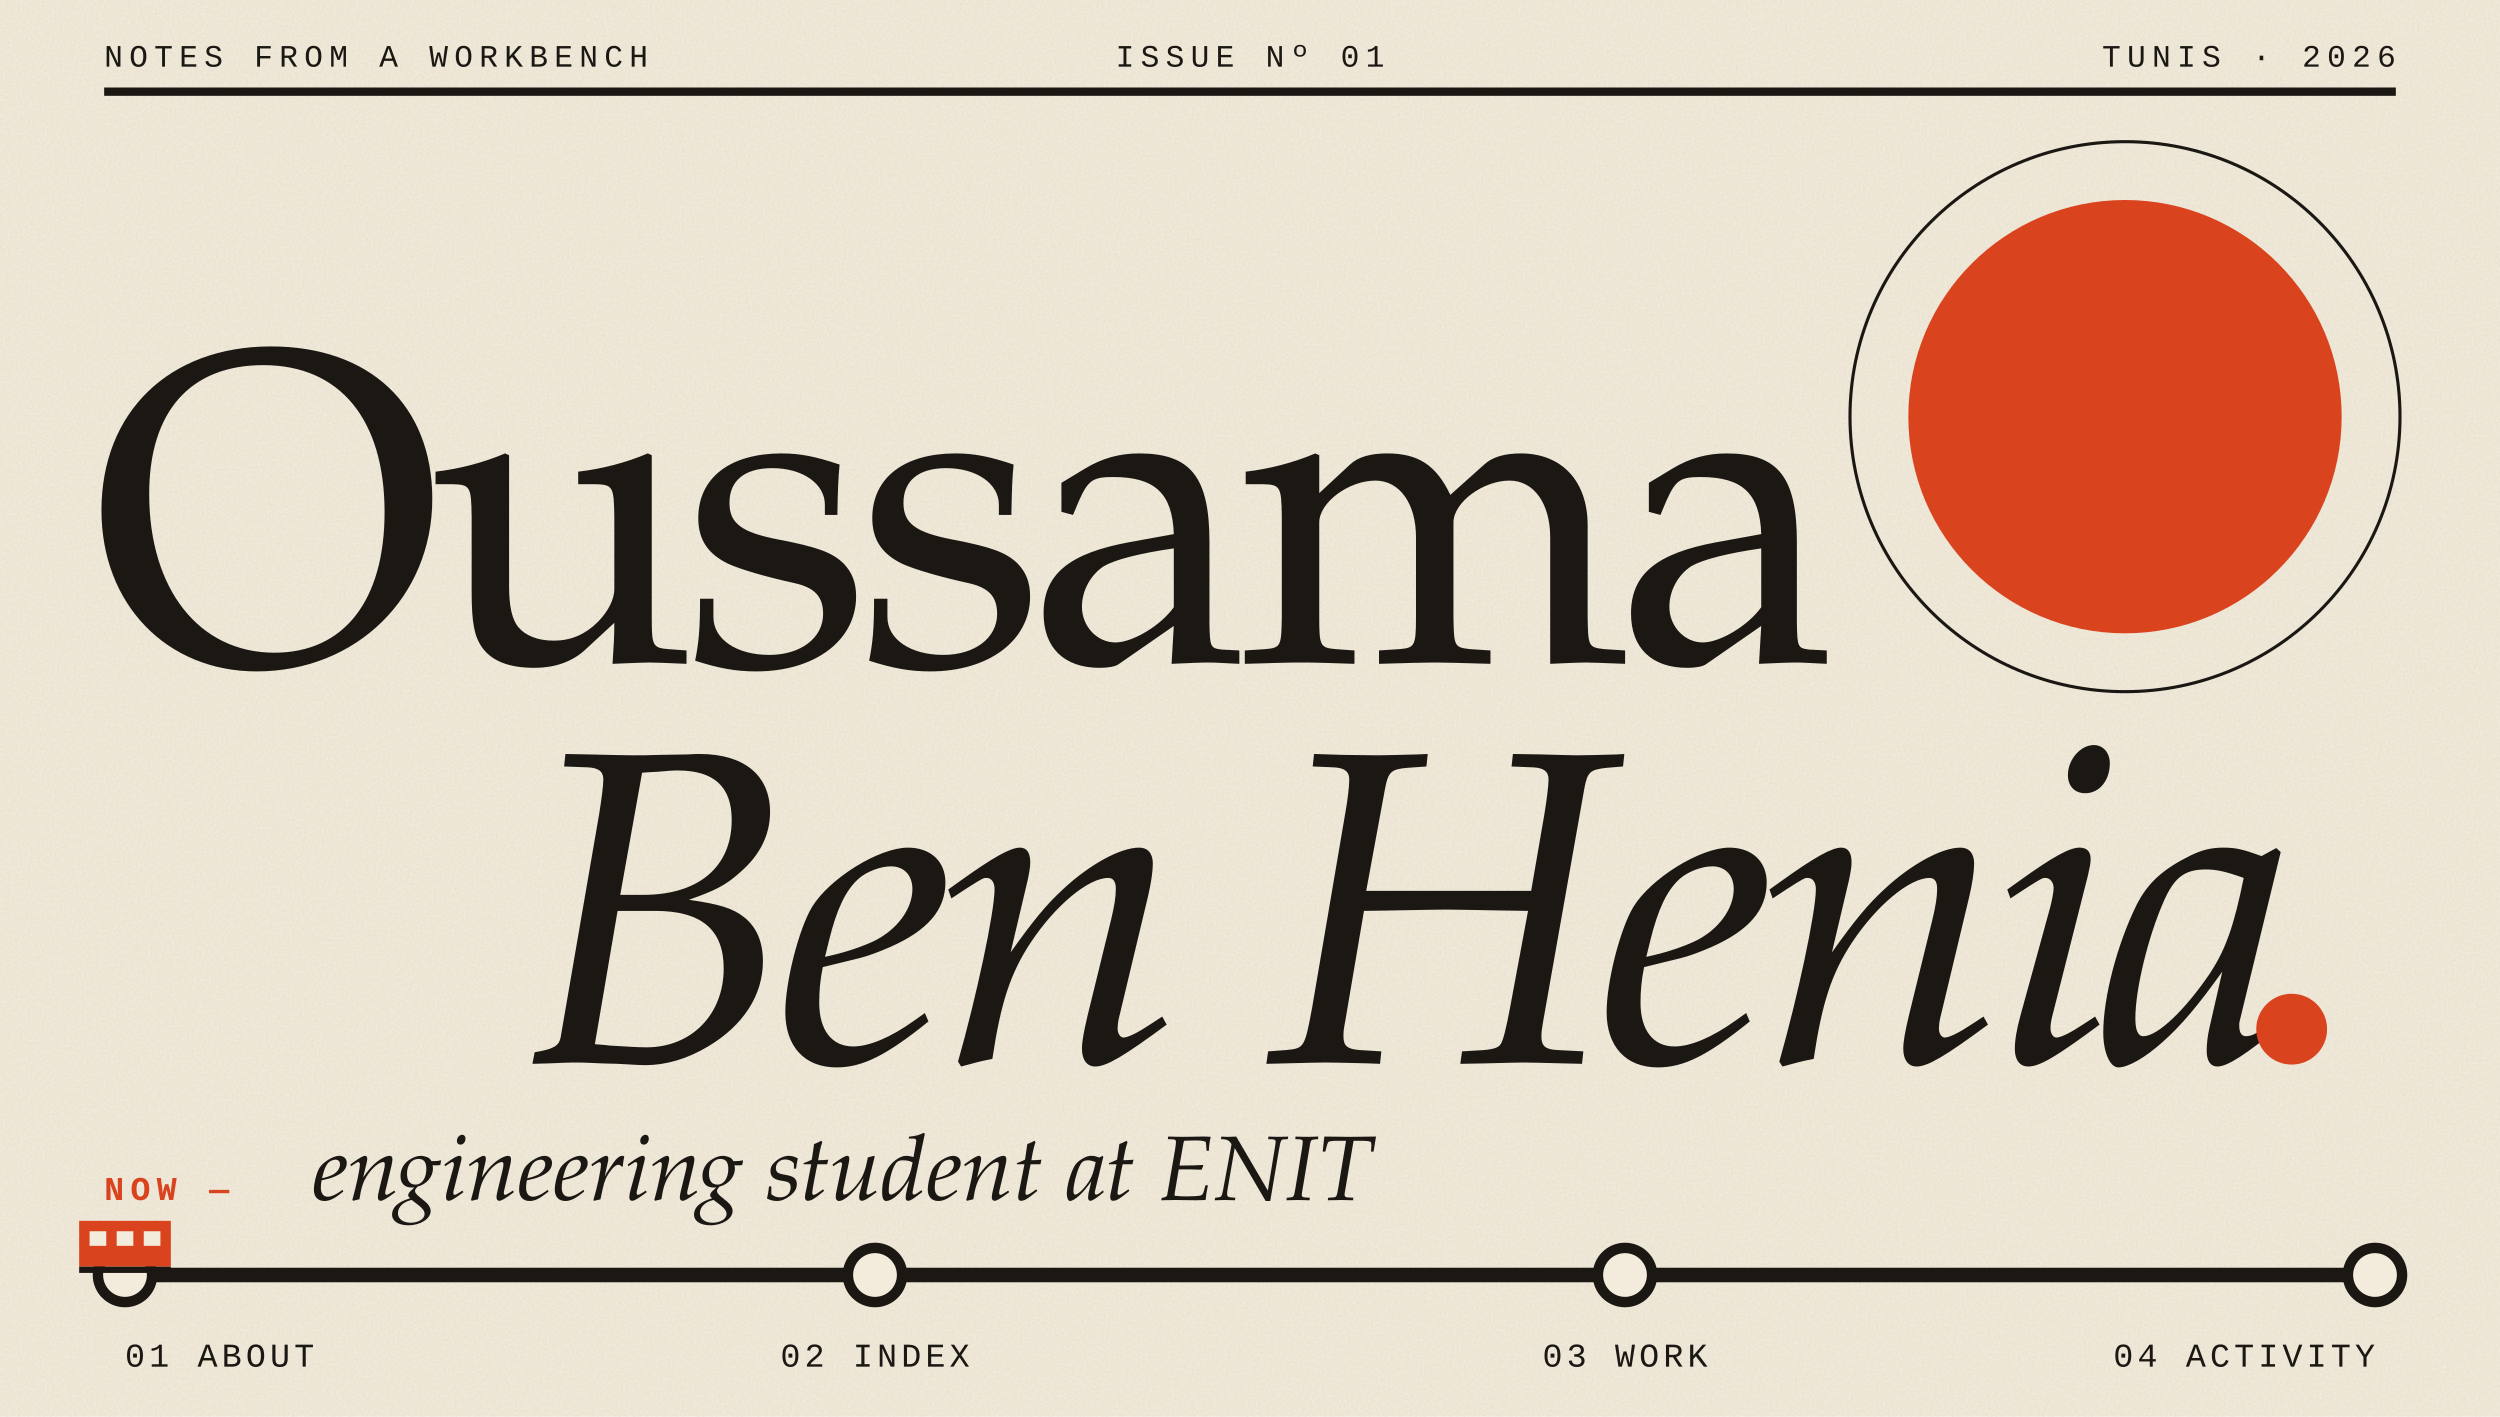
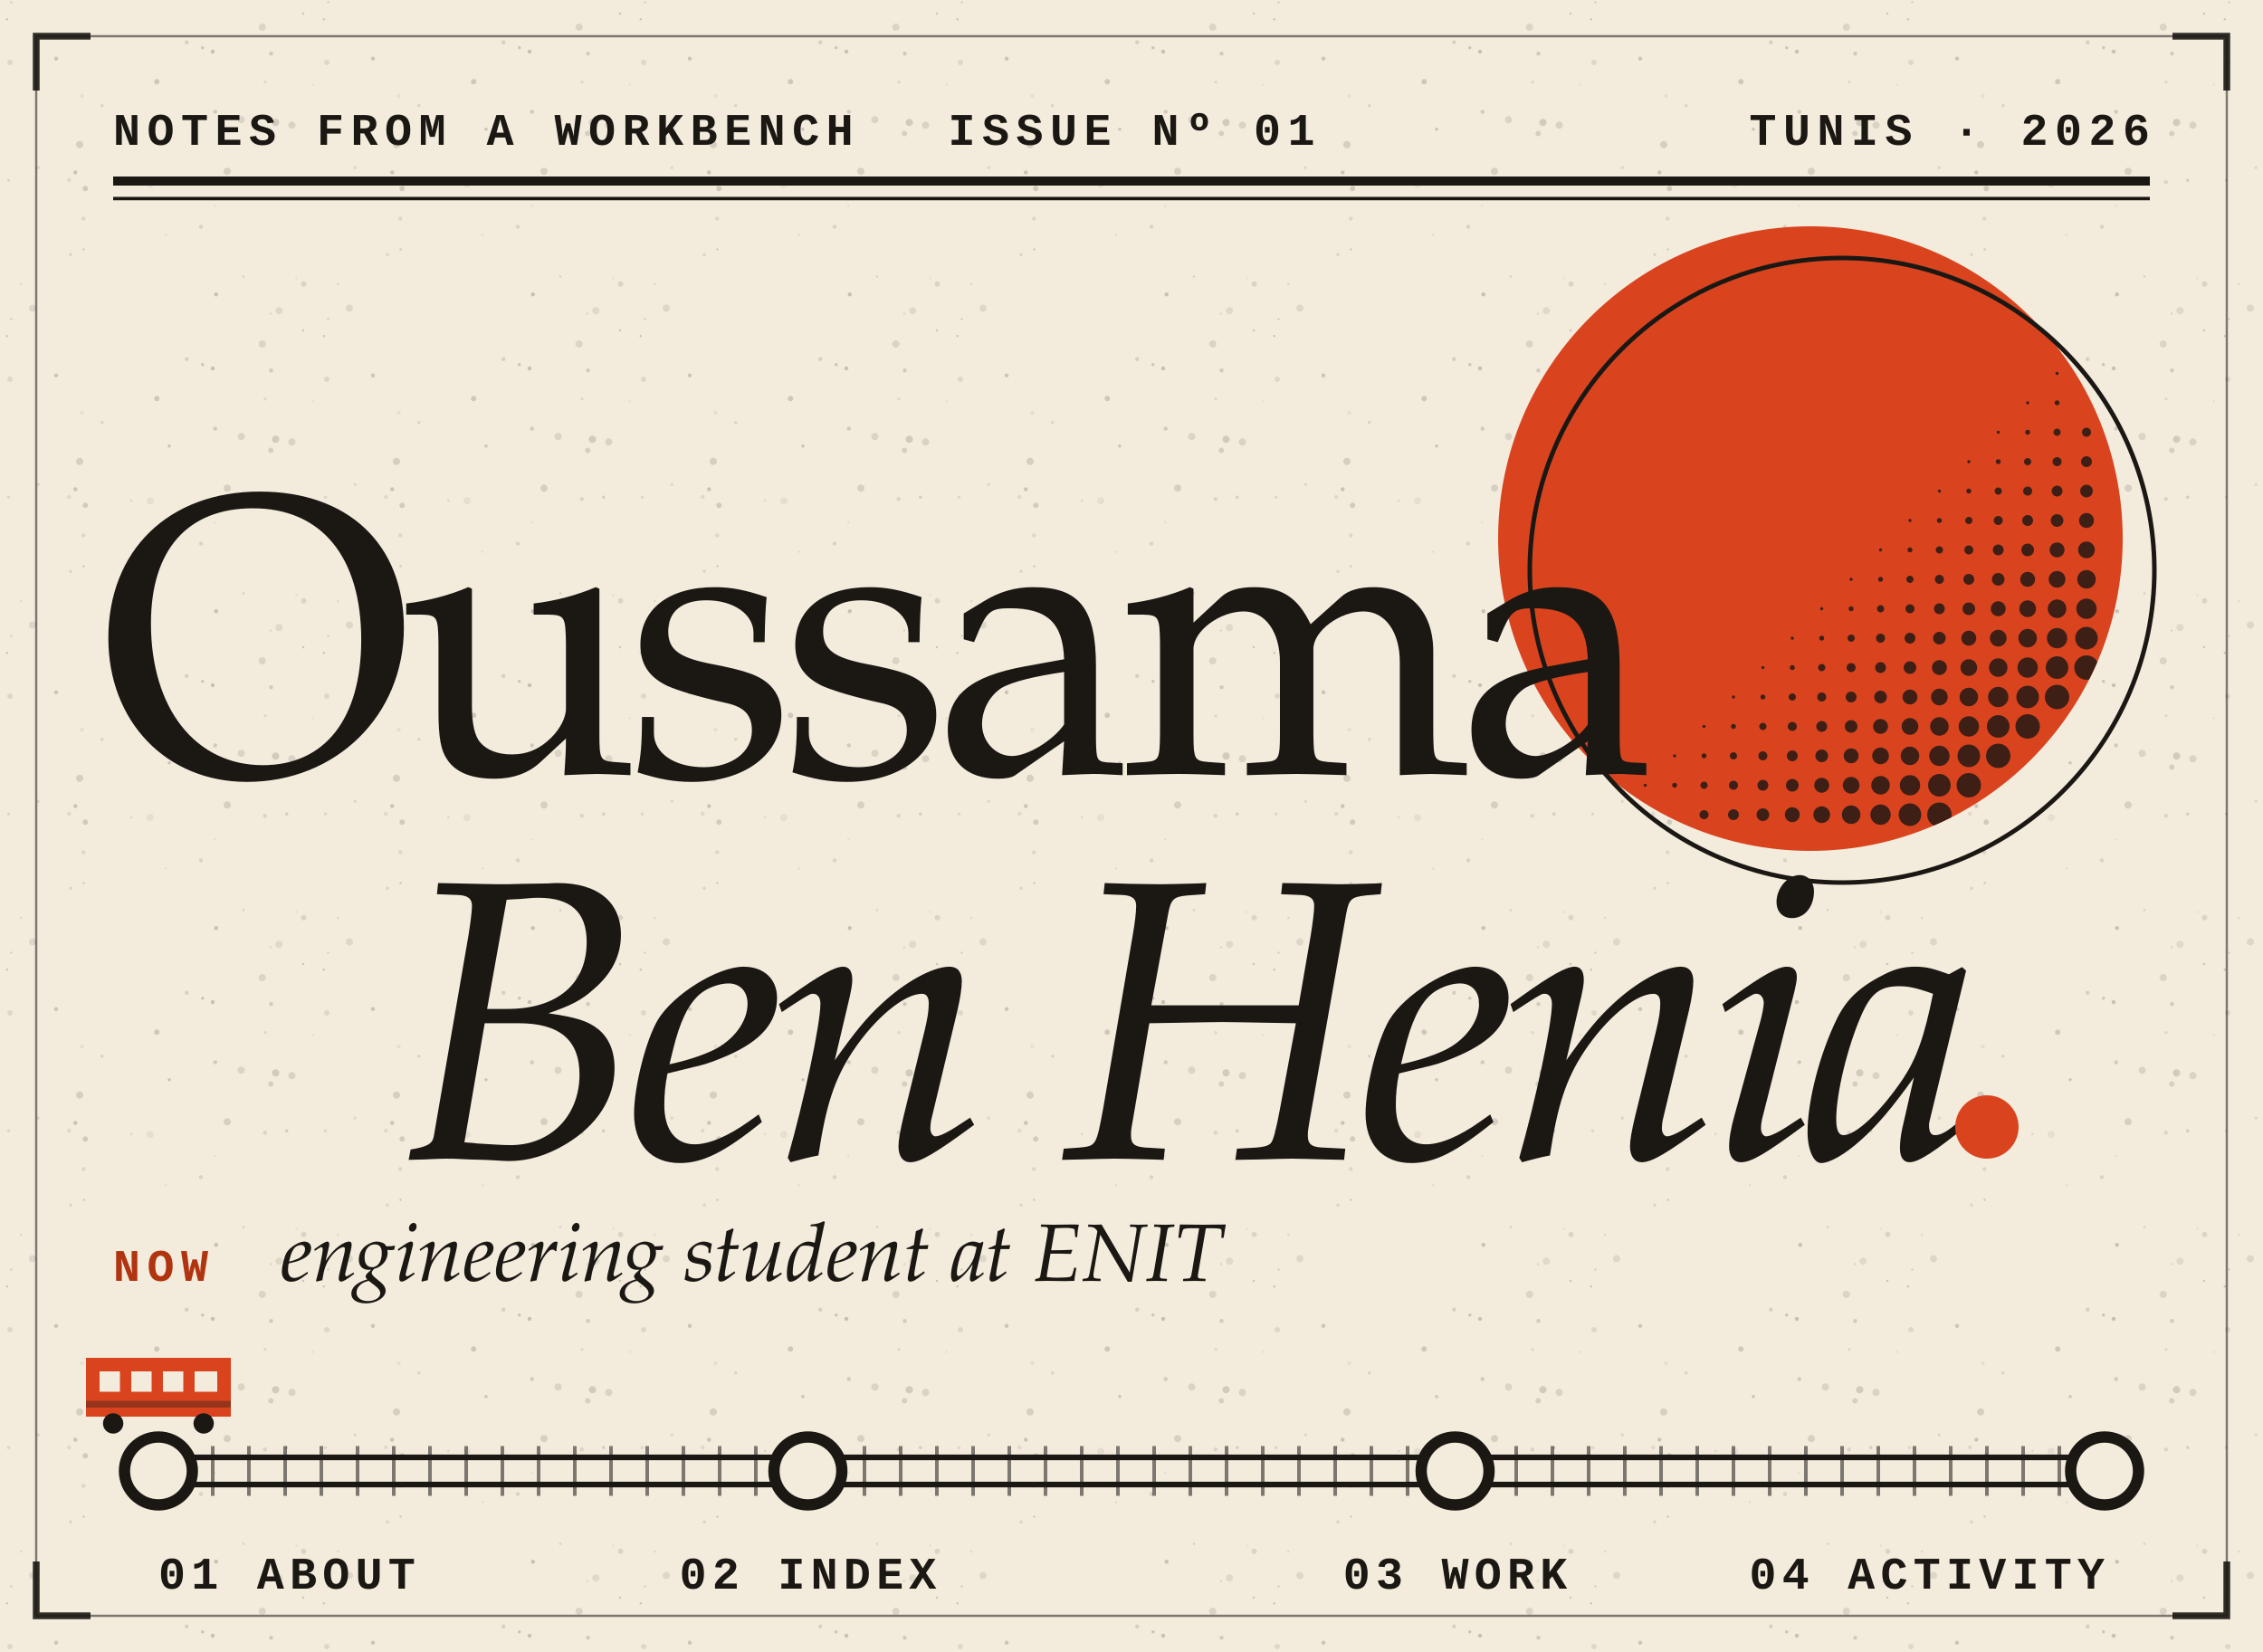
- <svg xmlns="http://www.w3.org/2000/svg" viewBox="0 0 1200 680" width="1200" height="680" role="img" aria-labelledby="t d">
-   <style>.r{opacity:0}.r0{opacity:1}@keyframes r0{0%,17%{opacity:1}20%,97%{opacity:0}100%{opacity:1}}.r0{animation:r0 25s ease-in-out infinite}@keyframes r1{0%,17%{opacity:0}20%,37%{opacity:1}40%,100%{opacity:0}}.r1{animation:r1 25s ease-in-out infinite}@keyframes r2{0%,37%{opacity:0}40%,57%{opacity:1}60%,100%{opacity:0}}.r2{animation:r2 25s ease-in-out infinite}@keyframes r3{0%,57%{opacity:0}60%,77%{opacity:1}80%,100%{opacity:0}}.r3{animation:r3 25s ease-in-out infinite}@keyframes r4{0%,77%{opacity:0}80%,97%{opacity:1}100%,100%{opacity:0}}.r4{animation:r4 25s ease-in-out infinite}@keyframes run{0%,8%{transform:translateX(0)}28%,36%{transform:translateX(360px)}56%,64%{transform:translateX(720px)}84%,100%{transform:translateX(1080px)}}.train{animation:run 32s cubic-bezier(.6,0,.4,1) infinite alternate}@keyframes rise{from{opacity:0;transform:translateY(18px)}to{opacity:1;transform:none}}.a1{animation:rise 1.1s .1s cubic-bezier(.2,.7,.2,1) both}.a2{animation:rise 1.1s .3s cubic-bezier(.2,.7,.2,1) both}.a3{animation:rise 1.1s .5s cubic-bezier(.2,.7,.2,1) both}@media (prefers-reduced-motion: reduce){*{animation:none!important}}</style>
+ <svg xmlns="http://www.w3.org/2000/svg" viewBox="0 0 1000 730" width="1000" height="730" role="img" aria-labelledby="t d">
+   <style>.r{opacity:0}.r0{opacity:1}@keyframes r0{0%,17%{opacity:1}20%,97.5%{opacity:0}100%{opacity:1}}.r0{animation:r0 25s ease-in-out infinite}@keyframes r1{0%,20%{opacity:0}22.5%,37%{opacity:1}40%,100%{opacity:0}}.r1{animation:r1 25s ease-in-out infinite}@keyframes r2{0%,40%{opacity:0}42.5%,57%{opacity:1}60%,100%{opacity:0}}.r2{animation:r2 25s ease-in-out infinite}@keyframes r3{0%,60%{opacity:0}62.5%,77%{opacity:1}80%,100%{opacity:0}}.r3{animation:r3 25s ease-in-out infinite}@keyframes r4{0%,80%{opacity:0}82.5%,97%{opacity:1}100%,100%{opacity:0}}.r4{animation:r4 25s ease-in-out infinite}@keyframes run{0%,8%{transform:translateX(0)}28%,36%{transform:translateX(287px)}56%,64%{transform:translateX(573px)}84%,100%{transform:translateX(860px)}}.train{animation:run 32s cubic-bezier(.6,0,.4,1) infinite alternate}@keyframes rise{from{transform:translateY(14px)}to{transform:none}}.a1{animation:rise 1.1s .1s cubic-bezier(.2,.7,.2,1) both}.a2{animation:rise 1.1s .3s cubic-bezier(.2,.7,.2,1) both}.a3{animation:rise 1.1s .5s cubic-bezier(.2,.7,.2,1) both}@media (prefers-reduced-motion: reduce){*{animation:none!important}}</style>
  <defs>
-     <filter id="grain" x="0" y="0" width="100%" height="100%">
-       <feTurbulence type="fractalNoise" baseFrequency=".85" numOctaves="2" seed="4" result="n" />
-       <feColorMatrix in="n" type="matrix" values="0 0 0 0 .25  0 0 0 0 .2  0 0 0 0 .1  0 0 0 .11 0" />
-     </filter>
+     <pattern id="sp" width="140" height="140" patternUnits="userSpaceOnUse">
+       <circle cx="33.3" cy="76.2" r="0.9" fill="#1B1814" fill-opacity="0.19" />
+       <circle cx="66.4" cy="81.3" r="1.6" fill="#1B1814" fill-opacity="0.06" />
+       <circle cx="117.2" cy="36.3" r="0.7" fill="#1B1814" fill-opacity="0.09" />
+       <circle cx="100.4" cy="75.7" r="1.6" fill="#1B1814" fill-opacity="0.13" />
+       <circle cx="89.5" cy="21.1" r="0.7" fill="#1B1814" fill-opacity="0.18" />
+       <circle cx="73.2" cy="103.8" r="0.5" fill="#1B1814" fill-opacity="0.08" />
+       <circle cx="134.0" cy="6.0" r="0.5" fill="#1B1814" fill-opacity="0.18" />
+       <circle cx="37.7" cy="83.3" r="1.2" fill="#1B1814" fill-opacity="0.16" />
+       <circle cx="129.0" cy="55.3" r="1.6" fill="#1B1814" fill-opacity="0.12" />
+       <circle cx="131.0" cy="123.0" r="0.5" fill="#1B1814" fill-opacity="0.07" />
+       <circle cx="69.3" cy="36.1" r="1.2" fill="#1B1814" fill-opacity="0.17" />
+       <circle cx="119.7" cy="59.0" r="1.2" fill="#1B1814" fill-opacity="0.14" />
+       <circle cx="74.8" cy="57.1" r="0.7" fill="#1B1814" fill-opacity="0.19" />
+       <circle cx="95.5" cy="130.1" r="0.9" fill="#1B1814" fill-opacity="0.20" />
+       <circle cx="94.0" cy="22.8" r="0.9" fill="#1B1814" fill-opacity="0.20" />
+       <circle cx="126.7" cy="79.7" r="0.7" fill="#1B1814" fill-opacity="0.15" />
+       <circle cx="138.3" cy="37.4" r="0.5" fill="#1B1814" fill-opacity="0.07" />
+       <circle cx="119.6" cy="138.6" r="0.5" fill="#1B1814" fill-opacity="0.11" />
+       <circle cx="9.3" cy="125.6" r="0.5" fill="#1B1814" fill-opacity="0.10" />
+       <circle cx="107.6" cy="122.2" r="0.5" fill="#1B1814" fill-opacity="0.14" />
+       <circle cx="106.6" cy="52.9" r="1.6" fill="#1B1814" fill-opacity="0.11" />
+       <circle cx="123.3" cy="137.3" r="1.6" fill="#1B1814" fill-opacity="0.09" />
+       <circle cx="5.0" cy="1.0" r="0.5" fill="#1B1814" fill-opacity="0.14" />
+       <circle cx="4.4" cy="27.6" r="1.2" fill="#1B1814" fill-opacity="0.10" />
+       <circle cx="36.9" cy="96.6" r="0.9" fill="#1B1814" fill-opacity="0.10" />
+       <circle cx="134.2" cy="125.5" r="1.2" fill="#1B1814" fill-opacity="0.11" />
+       <circle cx="121.8" cy="54.1" r="1.6" fill="#1B1814" fill-opacity="0.16" />
+       <circle cx="14.4" cy="136.2" r="1.6" fill="#1B1814" fill-opacity="0.10" />
+       <circle cx="88.8" cy="100.2" r="0.9" fill="#1B1814" fill-opacity="0.12" />
+       <circle cx="36.2" cy="42.4" r="0.9" fill="#1B1814" fill-opacity="0.06" />
+       <circle cx="58.1" cy="81.2" r="0.5" fill="#1B1814" fill-opacity="0.11" />
+       <circle cx="82.5" cy="18.7" r="0.9" fill="#1B1814" fill-opacity="0.13" />
+       <circle cx="95.1" cy="49.4" r="0.9" fill="#1B1814" fill-opacity="0.16" />
+       <circle cx="3.1" cy="8.5" r="0.5" fill="#1B1814" fill-opacity="0.19" />
+       <circle cx="35.2" cy="63.9" r="1.6" fill="#1B1814" fill-opacity="0.14" />
+       <circle cx="24.8" cy="25.9" r="0.9" fill="#1B1814" fill-opacity="0.18" />
+       <circle cx="37.0" cy="110.2" r="0.5" fill="#1B1814" fill-opacity="0.17" />
+       <circle cx="3.8" cy="79.7" r="0.7" fill="#1B1814" fill-opacity="0.10" />
+       <circle cx="31.2" cy="112.5" r="0.7" fill="#1B1814" fill-opacity="0.11" />
+       <circle cx="94.9" cy="90.9" r="0.5" fill="#1B1814" fill-opacity="0.07" />
+       <circle cx="45.1" cy="46.7" r="0.7" fill="#1B1814" fill-opacity="0.12" />
+       <circle cx="119.8" cy="23.7" r="0.9" fill="#1B1814" fill-opacity="0.16" />
+       <circle cx="30.5" cy="79.6" r="0.9" fill="#1B1814" fill-opacity="0.09" />
+       <circle cx="16.9" cy="74.1" r="0.7" fill="#1B1814" fill-opacity="0.10" />
+       <circle cx="117.1" cy="80.5" r="0.9" fill="#1B1814" fill-opacity="0.11" />
+       <circle cx="115.9" cy="12.0" r="1.6" fill="#1B1814" fill-opacity="0.11" />
+     </pattern>
  </defs>
-   <rect width="1200" height="680" fill="#F3ECDD" />
-   <rect width="1200" height="680" filter="url(#grain)" />
-   <rect x="50" y="42" width="1100" height="4" fill="#1B1814" />
-   <text x="50" y="32" font-family="ui-monospace,'SF Mono',Menlo,Consolas,'Liberation Mono','DejaVu Sans Mono',monospace" font-size="15" font-weight="500" fill="#1B1814" text-anchor="start" letter-spacing="3">NOTES FROM A WORKBENCH</text>
-   <text x="600" y="32" font-family="ui-monospace,'SF Mono',Menlo,Consolas,'Liberation Mono','DejaVu Sans Mono',monospace" font-size="15" font-weight="500" fill="#1B1814" text-anchor="middle" letter-spacing="3">ISSUE Nº 01</text>
-   <text x="1150" y="32" font-family="ui-monospace,'SF Mono',Menlo,Consolas,'Liberation Mono','DejaVu Sans Mono',monospace" font-size="15" font-weight="500" fill="#1B1814" text-anchor="end" letter-spacing="3">TUNIS · 2026</text>
-   <circle cx="1020" cy="200" r="104" fill="#D9441F" />
-   <circle cx="1020" cy="200" r="132" fill="none" stroke="#1B1814" stroke-width="1.5" />
+   <rect width="1000" height="730" fill="#F3ECDD" />
+   <rect width="1000" height="730" fill="url(#sp)" />
+   <rect x="16" y="16" width="968" height="698" fill="none" stroke="#1B1814" stroke-opacity="0.55" stroke-width="1" />
+   <g stroke="#1B1814" stroke-width="3" stroke-opacity=".9">
+     <path d="M16 40V16H40" fill="none" />
+     <path d="M984 40V16H960" fill="none" />
+     <path d="M16 690V714H40" fill="none" />
+     <path d="M984 690V714H960" fill="none" />
+   </g>
+   <text x="50" y="64" font-family="ui-monospace,'SF Mono',Menlo,Consolas,'Liberation Mono','DejaVu Sans Mono',monospace" font-size="20" font-weight="700" fill="#1B1814" text-anchor="start" letter-spacing="3">NOTES FROM A WORKBENCH</text>
+   <text x="500" y="64" font-family="ui-monospace,'SF Mono',Menlo,Consolas,'Liberation Mono','DejaVu Sans Mono',monospace" font-size="20" font-weight="700" fill="#1B1814" text-anchor="middle" letter-spacing="3">ISSUE Nº 01</text>
+   <text x="950" y="64" font-family="ui-monospace,'SF Mono',Menlo,Consolas,'Liberation Mono','DejaVu Sans Mono',monospace" font-size="20" font-weight="700" fill="#1B1814" text-anchor="end" letter-spacing="3">TUNIS · 2026</text>
+   <rect x="50" y="78" width="900" height="4" fill="#1B1814" />
+   <rect x="50" y="87" width="900" height="1.5" fill="#1B1814" />
+   <clipPath id="disc">
+     <circle cx="800" cy="238" r="138" />
+   </clipPath>
+   <circle cx="800" cy="238" r="138" fill="#D9441F" />
+   <g clip-path="url(#disc)" fill="#1B1814" fill-opacity=".82">
+     <circle cx="727" cy="347" r="0.7" />
+     <circle cx="740" cy="334" r="0.7" />
+     <circle cx="740" cy="347" r="1.1" />
+     <circle cx="753" cy="321" r="0.7" />
+     <circle cx="753" cy="334" r="1.1" />
+     <circle cx="753" cy="347" r="1.6" />
+     <circle cx="753" cy="360" r="2.0" />
+     <circle cx="766" cy="308" r="0.7" />
+     <circle cx="766" cy="321" r="1.1" />
+     <circle cx="766" cy="334" r="1.6" />
+     <circle cx="766" cy="347" r="2.0" />
+     <circle cx="766" cy="360" r="2.4" />
+     <circle cx="779" cy="295" r="0.7" />
+     <circle cx="779" cy="308" r="1.1" />
+     <circle cx="779" cy="321" r="1.6" />
+     <circle cx="779" cy="334" r="2.0" />
+     <circle cx="779" cy="347" r="2.4" />
+     <circle cx="779" cy="360" r="2.8" />
+     <circle cx="792" cy="282" r="0.7" />
+     <circle cx="792" cy="295" r="1.1" />
+     <circle cx="792" cy="308" r="1.6" />
+     <circle cx="792" cy="321" r="2.0" />
+     <circle cx="792" cy="334" r="2.4" />
+     <circle cx="792" cy="347" r="2.8" />
+     <circle cx="792" cy="360" r="3.3" />
+     <circle cx="805" cy="269" r="0.7" />
+     <circle cx="805" cy="282" r="1.1" />
+     <circle cx="805" cy="295" r="1.6" />
+     <circle cx="805" cy="308" r="2.0" />
+     <circle cx="805" cy="321" r="2.4" />
+     <circle cx="805" cy="334" r="2.8" />
+     <circle cx="805" cy="347" r="3.3" />
+     <circle cx="805" cy="360" r="3.7" />
+     <circle cx="818" cy="256" r="0.7" />
+     <circle cx="818" cy="269" r="1.1" />
+     <circle cx="818" cy="282" r="1.6" />
+     <circle cx="818" cy="295" r="2.0" />
+     <circle cx="818" cy="308" r="2.4" />
+     <circle cx="818" cy="321" r="2.8" />
+     <circle cx="818" cy="334" r="3.3" />
+     <circle cx="818" cy="347" r="3.7" />
+     <circle cx="818" cy="360" r="4.1" />
+     <circle cx="831" cy="243" r="0.7" />
+     <circle cx="831" cy="256" r="1.1" />
+     <circle cx="831" cy="269" r="1.6" />
+     <circle cx="831" cy="282" r="2.0" />
+     <circle cx="831" cy="295" r="2.4" />
+     <circle cx="831" cy="308" r="2.8" />
+     <circle cx="831" cy="321" r="3.3" />
+     <circle cx="831" cy="334" r="3.7" />
+     <circle cx="831" cy="347" r="4.1" />
+     <circle cx="831" cy="360" r="4.5" />
+     <circle cx="844" cy="230" r="0.7" />
+     <circle cx="844" cy="243" r="1.1" />
+     <circle cx="844" cy="256" r="1.6" />
+     <circle cx="844" cy="269" r="2.0" />
+     <circle cx="844" cy="282" r="2.4" />
+     <circle cx="844" cy="295" r="2.8" />
+     <circle cx="844" cy="308" r="3.3" />
+     <circle cx="844" cy="321" r="3.7" />
+     <circle cx="844" cy="334" r="4.1" />
+     <circle cx="844" cy="347" r="4.5" />
+     <circle cx="844" cy="360" r="5.0" />
+     <circle cx="857" cy="217" r="0.7" />
+     <circle cx="857" cy="230" r="1.1" />
+     <circle cx="857" cy="243" r="1.6" />
+     <circle cx="857" cy="256" r="2.0" />
+     <circle cx="857" cy="269" r="2.4" />
+     <circle cx="857" cy="282" r="2.8" />
+     <circle cx="857" cy="295" r="3.3" />
+     <circle cx="857" cy="308" r="3.7" />
+     <circle cx="857" cy="321" r="4.1" />
+     <circle cx="857" cy="334" r="4.5" />
+     <circle cx="857" cy="347" r="5.0" />
+     <circle cx="857" cy="360" r="5.4" />
+     <circle cx="870" cy="204" r="0.7" />
+     <circle cx="870" cy="217" r="1.1" />
+     <circle cx="870" cy="230" r="1.6" />
+     <circle cx="870" cy="243" r="2.0" />
+     <circle cx="870" cy="256" r="2.4" />
+     <circle cx="870" cy="269" r="2.8" />
+     <circle cx="870" cy="282" r="3.3" />
+     <circle cx="870" cy="295" r="3.7" />
+     <circle cx="870" cy="308" r="4.1" />
+     <circle cx="870" cy="321" r="4.5" />
+     <circle cx="870" cy="334" r="5.0" />
+     <circle cx="870" cy="347" r="5.4" />
+     <circle cx="883" cy="191" r="0.7" />
+     <circle cx="883" cy="204" r="1.1" />
+     <circle cx="883" cy="217" r="1.6" />
+     <circle cx="883" cy="230" r="2.0" />
+     <circle cx="883" cy="243" r="2.4" />
+     <circle cx="883" cy="256" r="2.8" />
+     <circle cx="883" cy="269" r="3.3" />
+     <circle cx="883" cy="282" r="3.7" />
+     <circle cx="883" cy="295" r="4.1" />
+     <circle cx="883" cy="308" r="4.5" />
+     <circle cx="883" cy="321" r="5.0" />
+     <circle cx="883" cy="334" r="5.4" />
+     <circle cx="896" cy="178" r="0.7" />
+     <circle cx="896" cy="191" r="1.1" />
+     <circle cx="896" cy="204" r="1.6" />
+     <circle cx="896" cy="217" r="2.0" />
+     <circle cx="896" cy="230" r="2.4" />
+     <circle cx="896" cy="243" r="2.8" />
+     <circle cx="896" cy="256" r="3.3" />
+     <circle cx="896" cy="269" r="3.7" />
+     <circle cx="896" cy="282" r="4.1" />
+     <circle cx="896" cy="295" r="4.5" />
+     <circle cx="896" cy="308" r="5.0" />
+     <circle cx="896" cy="321" r="5.4" />
+     <circle cx="909" cy="165" r="0.7" />
+     <circle cx="909" cy="178" r="1.1" />
+     <circle cx="909" cy="191" r="1.6" />
+     <circle cx="909" cy="204" r="2.0" />
+     <circle cx="909" cy="217" r="2.4" />
+     <circle cx="909" cy="230" r="2.8" />
+     <circle cx="909" cy="243" r="3.3" />
+     <circle cx="909" cy="256" r="3.7" />
+     <circle cx="909" cy="269" r="4.1" />
+     <circle cx="909" cy="282" r="4.5" />
+     <circle cx="909" cy="295" r="5.0" />
+     <circle cx="909" cy="308" r="5.4" />
+     <circle cx="922" cy="191" r="2.0" />
+     <circle cx="922" cy="204" r="2.4" />
+     <circle cx="922" cy="217" r="2.8" />
+     <circle cx="922" cy="230" r="3.3" />
+     <circle cx="922" cy="243" r="3.7" />
+     <circle cx="922" cy="256" r="4.1" />
+     <circle cx="922" cy="269" r="4.5" />
+     <circle cx="922" cy="282" r="5.0" />
+     <circle cx="922" cy="295" r="5.4" />
+   </g>
+   <circle cx="814" cy="252" r="138" fill="none" stroke="#1B1814" stroke-width="2" />
  <g class="a1">
-     <text x="44" y="318" font-family="'Iowan Old Style','Palatino Linotype',Palatino,'Book Antiqua','Charter','Bitstream Charter',Georgia,serif" font-size="214" font-weight="400" fill="#1B1814" text-anchor="start" letter-spacing="-7" textLength="760" lengthAdjust="spacingAndGlyphs">Oussama</text>
+     <text x="44" y="342" font-family="'Iowan Old Style','Palatino Linotype',Palatino,'Book Antiqua','Charter','Bitstream Charter',Georgia,serif" font-size="176" font-weight="400" fill="#1B1814" text-anchor="start" letter-spacing="-6" textLength="625" lengthAdjust="spacingAndGlyphs">Oussama</text>
  </g>
  <g class="a2">
-     <text x="250" y="510" font-family="'Iowan Old Style','Palatino Linotype',Palatino,'Book Antiqua','Charter','Bitstream Charter',Georgia,serif" font-size="214" font-weight="400" fill="#1B1814" text-anchor="start" letter-spacing="-7" font-style="italic" textLength="820" lengthAdjust="spacingAndGlyphs">Ben Henia</text>
-     <circle cx="1100" cy="494" r="17" fill="#D9441F" />
+     <text x="176" y="512" font-family="'Iowan Old Style','Palatino Linotype',Palatino,'Book Antiqua','Charter','Bitstream Charter',Georgia,serif" font-size="176" font-weight="400" fill="#1B1814" text-anchor="start" letter-spacing="-6" font-style="italic" textLength="674" lengthAdjust="spacingAndGlyphs">Ben Henia</text>
+     <circle cx="878" cy="498" r="14" fill="#D9441F" />
  </g>
  <g class="a3">
-     <text x="50" y="576" font-family="ui-monospace,'SF Mono',Menlo,Consolas,'Liberation Mono','DejaVu Sans Mono',monospace" font-size="16" font-weight="700" fill="#D9441F" text-anchor="start" letter-spacing="3">NOW  —</text>
-     <g transform="translate(150 576)">
-       <text x="0" y="0" font-family="'Iowan Old Style','Palatino Linotype',Palatino,'Book Antiqua','Charter','Bitstream Charter',Georgia,serif" font-size="44" font-weight="400" fill="#1B1814" text-anchor="start" letter-spacing="0" font-style="italic" class="r r0">engineering student at ENIT</text>
-       <text x="0" y="0" font-family="'Iowan Old Style','Palatino Linotype',Palatino,'Book Antiqua','Charter','Bitstream Charter',Georgia,serif" font-size="44" font-weight="400" fill="#1B1814" text-anchor="start" letter-spacing="0" font-style="italic" class="r r1">software developer</text>
-       <text x="0" y="0" font-family="'Iowan Old Style','Palatino Linotype',Palatino,'Book Antiqua','Charter','Bitstream Charter',Georgia,serif" font-size="44" font-weight="400" fill="#1B1814" text-anchor="start" letter-spacing="0" font-style="italic" class="r r2">builder of AI agents</text>
-       <text x="0" y="0" font-family="'Iowan Old Style','Palatino Linotype',Palatino,'Book Antiqua','Charter','Bitstream Charter',Georgia,serif" font-size="44" font-weight="400" fill="#1B1814" text-anchor="start" letter-spacing="0" font-style="italic" class="r r3">robotics tinkerer, ESP32</text>
-       <text x="0" y="0" font-family="'Iowan Old Style','Palatino Linotype',Palatino,'Book Antiqua','Charter','Bitstream Charter',Georgia,serif" font-size="44" font-weight="400" fill="#1B1814" text-anchor="start" letter-spacing="0" font-style="italic" class="r r4">founder of PHYTO Cappuccino</text>
+     <text x="50" y="566" font-family="ui-monospace,'SF Mono',Menlo,Consolas,'Liberation Mono','DejaVu Sans Mono',monospace" font-size="20" font-weight="700" fill="#B03410" text-anchor="start" letter-spacing="3">NOW</text>
+     <g transform="translate(124 566)">
+       <text x="0" y="0" font-family="'Iowan Old Style','Palatino Linotype',Palatino,'Book Antiqua','Charter','Bitstream Charter',Georgia,serif" font-size="36" font-weight="400" fill="#1B1814" text-anchor="start" letter-spacing="0" font-style="italic" class="r r0">engineering student at ENIT</text>
+       <text x="0" y="0" font-family="'Iowan Old Style','Palatino Linotype',Palatino,'Book Antiqua','Charter','Bitstream Charter',Georgia,serif" font-size="36" font-weight="400" fill="#1B1814" text-anchor="start" letter-spacing="0" font-style="italic" class="r r1">software developer</text>
+       <text x="0" y="0" font-family="'Iowan Old Style','Palatino Linotype',Palatino,'Book Antiqua','Charter','Bitstream Charter',Georgia,serif" font-size="36" font-weight="400" fill="#1B1814" text-anchor="start" letter-spacing="0" font-style="italic" class="r r2">builder of AI agents</text>
+       <text x="0" y="0" font-family="'Iowan Old Style','Palatino Linotype',Palatino,'Book Antiqua','Charter','Bitstream Charter',Georgia,serif" font-size="36" font-weight="400" fill="#1B1814" text-anchor="start" letter-spacing="0" font-style="italic" class="r r3">robotics tinkerer, ESP32</text>
+       <text x="0" y="0" font-family="'Iowan Old Style','Palatino Linotype',Palatino,'Book Antiqua','Charter','Bitstream Charter',Georgia,serif" font-size="36" font-weight="400" fill="#1B1814" text-anchor="start" letter-spacing="0" font-style="italic" class="r r4">founder of PHYTO Cappuccino</text>
    </g>
  </g>
-   <line x1="60" y1="612" x2="1140" y2="612" stroke="#1B1814" stroke-width="7" stroke-linecap="round" />
-   <circle cx="60" cy="612" r="13" fill="#F3ECDD" stroke="#1B1814" stroke-width="5" />
-   <text x="60" y="656" font-family="ui-monospace,'SF Mono',Menlo,Consolas,'Liberation Mono','DejaVu Sans Mono',monospace" font-size="16" font-weight="500" fill="#1B1814" text-anchor="start" letter-spacing="2">01  ABOUT</text>
-   <circle cx="420" cy="612" r="13" fill="#F3ECDD" stroke="#1B1814" stroke-width="5" />
-   <text x="420" y="656" font-family="ui-monospace,'SF Mono',Menlo,Consolas,'Liberation Mono','DejaVu Sans Mono',monospace" font-size="16" font-weight="500" fill="#1B1814" text-anchor="middle" letter-spacing="2">02  INDEX</text>
-   <circle cx="780" cy="612" r="13" fill="#F3ECDD" stroke="#1B1814" stroke-width="5" />
-   <text x="780" y="656" font-family="ui-monospace,'SF Mono',Menlo,Consolas,'Liberation Mono','DejaVu Sans Mono',monospace" font-size="16" font-weight="500" fill="#1B1814" text-anchor="middle" letter-spacing="2">03  WORK</text>
-   <circle cx="1140" cy="612" r="13" fill="#F3ECDD" stroke="#1B1814" stroke-width="5" />
-   <text x="1140" y="656" font-family="ui-monospace,'SF Mono',Menlo,Consolas,'Liberation Mono','DejaVu Sans Mono',monospace" font-size="16" font-weight="500" fill="#1B1814" text-anchor="end" letter-spacing="2">04  ACTIVITY</text>
+   <line x1="70" y1="644.0" x2="930" y2="644.0" stroke="#1B1814" stroke-width="2.5" />
+   <line x1="70" y1="656.0" x2="930" y2="656.0" stroke="#1B1814" stroke-width="2.5" />
+   <line x1="78.0" y1="639.0" x2="78.0" y2="661.0" stroke="#1B1814" stroke-width="1.6" stroke-opacity=".55" />
+   <line x1="94.0" y1="639.0" x2="94.0" y2="661.0" stroke="#1B1814" stroke-width="1.6" stroke-opacity=".55" />
+   <line x1="110.0" y1="639.0" x2="110.0" y2="661.0" stroke="#1B1814" stroke-width="1.6" stroke-opacity=".55" />
+   <line x1="126.0" y1="639.0" x2="126.0" y2="661.0" stroke="#1B1814" stroke-width="1.6" stroke-opacity=".55" />
+   <line x1="142.0" y1="639.0" x2="142.0" y2="661.0" stroke="#1B1814" stroke-width="1.6" stroke-opacity=".55" />
+   <line x1="158.0" y1="639.0" x2="158.0" y2="661.0" stroke="#1B1814" stroke-width="1.6" stroke-opacity=".55" />
+   <line x1="174.0" y1="639.0" x2="174.0" y2="661.0" stroke="#1B1814" stroke-width="1.6" stroke-opacity=".55" />
+   <line x1="190.0" y1="639.0" x2="190.0" y2="661.0" stroke="#1B1814" stroke-width="1.6" stroke-opacity=".55" />
+   <line x1="206.0" y1="639.0" x2="206.0" y2="661.0" stroke="#1B1814" stroke-width="1.6" stroke-opacity=".55" />
+   <line x1="222.0" y1="639.0" x2="222.0" y2="661.0" stroke="#1B1814" stroke-width="1.6" stroke-opacity=".55" />
+   <line x1="238.0" y1="639.0" x2="238.0" y2="661.0" stroke="#1B1814" stroke-width="1.6" stroke-opacity=".55" />
+   <line x1="254.0" y1="639.0" x2="254.0" y2="661.0" stroke="#1B1814" stroke-width="1.6" stroke-opacity=".55" />
+   <line x1="270.0" y1="639.0" x2="270.0" y2="661.0" stroke="#1B1814" stroke-width="1.6" stroke-opacity=".55" />
+   <line x1="286.0" y1="639.0" x2="286.0" y2="661.0" stroke="#1B1814" stroke-width="1.6" stroke-opacity=".55" />
+   <line x1="302.0" y1="639.0" x2="302.0" y2="661.0" stroke="#1B1814" stroke-width="1.6" stroke-opacity=".55" />
+   <line x1="318.0" y1="639.0" x2="318.0" y2="661.0" stroke="#1B1814" stroke-width="1.6" stroke-opacity=".55" />
+   <line x1="334.0" y1="639.0" x2="334.0" y2="661.0" stroke="#1B1814" stroke-width="1.6" stroke-opacity=".55" />
+   <line x1="350.0" y1="639.0" x2="350.0" y2="661.0" stroke="#1B1814" stroke-width="1.6" stroke-opacity=".55" />
+   <line x1="366.0" y1="639.0" x2="366.0" y2="661.0" stroke="#1B1814" stroke-width="1.6" stroke-opacity=".55" />
+   <line x1="382.0" y1="639.0" x2="382.0" y2="661.0" stroke="#1B1814" stroke-width="1.6" stroke-opacity=".55" />
+   <line x1="398.0" y1="639.0" x2="398.0" y2="661.0" stroke="#1B1814" stroke-width="1.6" stroke-opacity=".55" />
+   <line x1="414.0" y1="639.0" x2="414.0" y2="661.0" stroke="#1B1814" stroke-width="1.6" stroke-opacity=".55" />
+   <line x1="430.0" y1="639.0" x2="430.0" y2="661.0" stroke="#1B1814" stroke-width="1.6" stroke-opacity=".55" />
+   <line x1="446.0" y1="639.0" x2="446.0" y2="661.0" stroke="#1B1814" stroke-width="1.6" stroke-opacity=".55" />
+   <line x1="462.0" y1="639.0" x2="462.0" y2="661.0" stroke="#1B1814" stroke-width="1.6" stroke-opacity=".55" />
+   <line x1="478.0" y1="639.0" x2="478.0" y2="661.0" stroke="#1B1814" stroke-width="1.6" stroke-opacity=".55" />
+   <line x1="494.0" y1="639.0" x2="494.0" y2="661.0" stroke="#1B1814" stroke-width="1.6" stroke-opacity=".55" />
+   <line x1="510.0" y1="639.0" x2="510.0" y2="661.0" stroke="#1B1814" stroke-width="1.6" stroke-opacity=".55" />
+   <line x1="526.0" y1="639.0" x2="526.0" y2="661.0" stroke="#1B1814" stroke-width="1.6" stroke-opacity=".55" />
+   <line x1="542.0" y1="639.0" x2="542.0" y2="661.0" stroke="#1B1814" stroke-width="1.6" stroke-opacity=".55" />
+   <line x1="558.0" y1="639.0" x2="558.0" y2="661.0" stroke="#1B1814" stroke-width="1.6" stroke-opacity=".55" />
+   <line x1="574.0" y1="639.0" x2="574.0" y2="661.0" stroke="#1B1814" stroke-width="1.6" stroke-opacity=".55" />
+   <line x1="590.0" y1="639.0" x2="590.0" y2="661.0" stroke="#1B1814" stroke-width="1.6" stroke-opacity=".55" />
+   <line x1="606.0" y1="639.0" x2="606.0" y2="661.0" stroke="#1B1814" stroke-width="1.6" stroke-opacity=".55" />
+   <line x1="622.0" y1="639.0" x2="622.0" y2="661.0" stroke="#1B1814" stroke-width="1.6" stroke-opacity=".55" />
+   <line x1="638.0" y1="639.0" x2="638.0" y2="661.0" stroke="#1B1814" stroke-width="1.6" stroke-opacity=".55" />
+   <line x1="654.0" y1="639.0" x2="654.0" y2="661.0" stroke="#1B1814" stroke-width="1.6" stroke-opacity=".55" />
+   <line x1="670.0" y1="639.0" x2="670.0" y2="661.0" stroke="#1B1814" stroke-width="1.6" stroke-opacity=".55" />
+   <line x1="686.0" y1="639.0" x2="686.0" y2="661.0" stroke="#1B1814" stroke-width="1.6" stroke-opacity=".55" />
+   <line x1="702.0" y1="639.0" x2="702.0" y2="661.0" stroke="#1B1814" stroke-width="1.6" stroke-opacity=".55" />
+   <line x1="718.0" y1="639.0" x2="718.0" y2="661.0" stroke="#1B1814" stroke-width="1.6" stroke-opacity=".55" />
+   <line x1="734.0" y1="639.0" x2="734.0" y2="661.0" stroke="#1B1814" stroke-width="1.6" stroke-opacity=".55" />
+   <line x1="750.0" y1="639.0" x2="750.0" y2="661.0" stroke="#1B1814" stroke-width="1.6" stroke-opacity=".55" />
+   <line x1="766.0" y1="639.0" x2="766.0" y2="661.0" stroke="#1B1814" stroke-width="1.6" stroke-opacity=".55" />
+   <line x1="782.0" y1="639.0" x2="782.0" y2="661.0" stroke="#1B1814" stroke-width="1.6" stroke-opacity=".55" />
+   <line x1="798.0" y1="639.0" x2="798.0" y2="661.0" stroke="#1B1814" stroke-width="1.6" stroke-opacity=".55" />
+   <line x1="814.0" y1="639.0" x2="814.0" y2="661.0" stroke="#1B1814" stroke-width="1.6" stroke-opacity=".55" />
+   <line x1="830.0" y1="639.0" x2="830.0" y2="661.0" stroke="#1B1814" stroke-width="1.6" stroke-opacity=".55" />
+   <line x1="846.0" y1="639.0" x2="846.0" y2="661.0" stroke="#1B1814" stroke-width="1.6" stroke-opacity=".55" />
+   <line x1="862.0" y1="639.0" x2="862.0" y2="661.0" stroke="#1B1814" stroke-width="1.6" stroke-opacity=".55" />
+   <line x1="878.0" y1="639.0" x2="878.0" y2="661.0" stroke="#1B1814" stroke-width="1.6" stroke-opacity=".55" />
+   <line x1="894.0" y1="639.0" x2="894.0" y2="661.0" stroke="#1B1814" stroke-width="1.6" stroke-opacity=".55" />
+   <line x1="910.0" y1="639.0" x2="910.0" y2="661.0" stroke="#1B1814" stroke-width="1.6" stroke-opacity=".55" />
+   <line x1="926.0" y1="639.0" x2="926.0" y2="661.0" stroke="#1B1814" stroke-width="1.6" stroke-opacity=".55" />
+   <circle cx="70" cy="650" r="15" fill="#F3ECDD" stroke="#1B1814" stroke-width="5" />
+   <text x="70" y="702" font-family="ui-monospace,'SF Mono',Menlo,Consolas,'Liberation Mono','DejaVu Sans Mono',monospace" font-size="20" font-weight="700" fill="#1B1814" text-anchor="start" letter-spacing="2.5">01 ABOUT</text>
+   <circle cx="357" cy="650" r="15" fill="#F3ECDD" stroke="#1B1814" stroke-width="5" />
+   <text x="357" y="702" font-family="ui-monospace,'SF Mono',Menlo,Consolas,'Liberation Mono','DejaVu Sans Mono',monospace" font-size="20" font-weight="700" fill="#1B1814" text-anchor="middle" letter-spacing="2.5">02 INDEX</text>
+   <circle cx="643" cy="650" r="15" fill="#F3ECDD" stroke="#1B1814" stroke-width="5" />
+   <text x="643" y="702" font-family="ui-monospace,'SF Mono',Menlo,Consolas,'Liberation Mono','DejaVu Sans Mono',monospace" font-size="20" font-weight="700" fill="#1B1814" text-anchor="middle" letter-spacing="2.5">03 WORK</text>
+   <circle cx="930" cy="650" r="15" fill="#F3ECDD" stroke="#1B1814" stroke-width="5" />
+   <text x="930" y="702" font-family="ui-monospace,'SF Mono',Menlo,Consolas,'Liberation Mono','DejaVu Sans Mono',monospace" font-size="20" font-weight="700" fill="#1B1814" text-anchor="end" letter-spacing="2.5">04 ACTIVITY</text>
  <g class="train">
-     <g transform="translate(38 586)">
-       <rect width="44" height="22" fill="#D9441F" />
-       <rect x="5" y="5" width="8" height="7" fill="#F3ECDD" />
-       <rect x="18" y="5" width="8" height="7" fill="#F3ECDD" />
-       <rect x="31" y="5" width="8" height="7" fill="#F3ECDD" />
-       <rect y="22" width="44" height="3" fill="#1B1814" />
+     <g transform="translate(38 600) scale(1.0)">
+       <rect width="64" height="26" fill="#D9441F" />
+       <rect x="6" y="6" width="9" height="9" fill="#F3ECDD" />
+       <rect x="20" y="6" width="9" height="9" fill="#F3ECDD" />
+       <rect x="34" y="6" width="9" height="9" fill="#F3ECDD" />
+       <rect x="48" y="6" width="10" height="9" fill="#F3ECDD" />
+       <rect y="19" width="64" height="3" fill="#1B1814" fill-opacity=".35" />
+       <circle cx="12" cy="29" r="4.5" fill="#1B1814" />
+       <circle cx="52" cy="29" r="4.5" fill="#1B1814" />
    </g>
  </g>
</svg>
